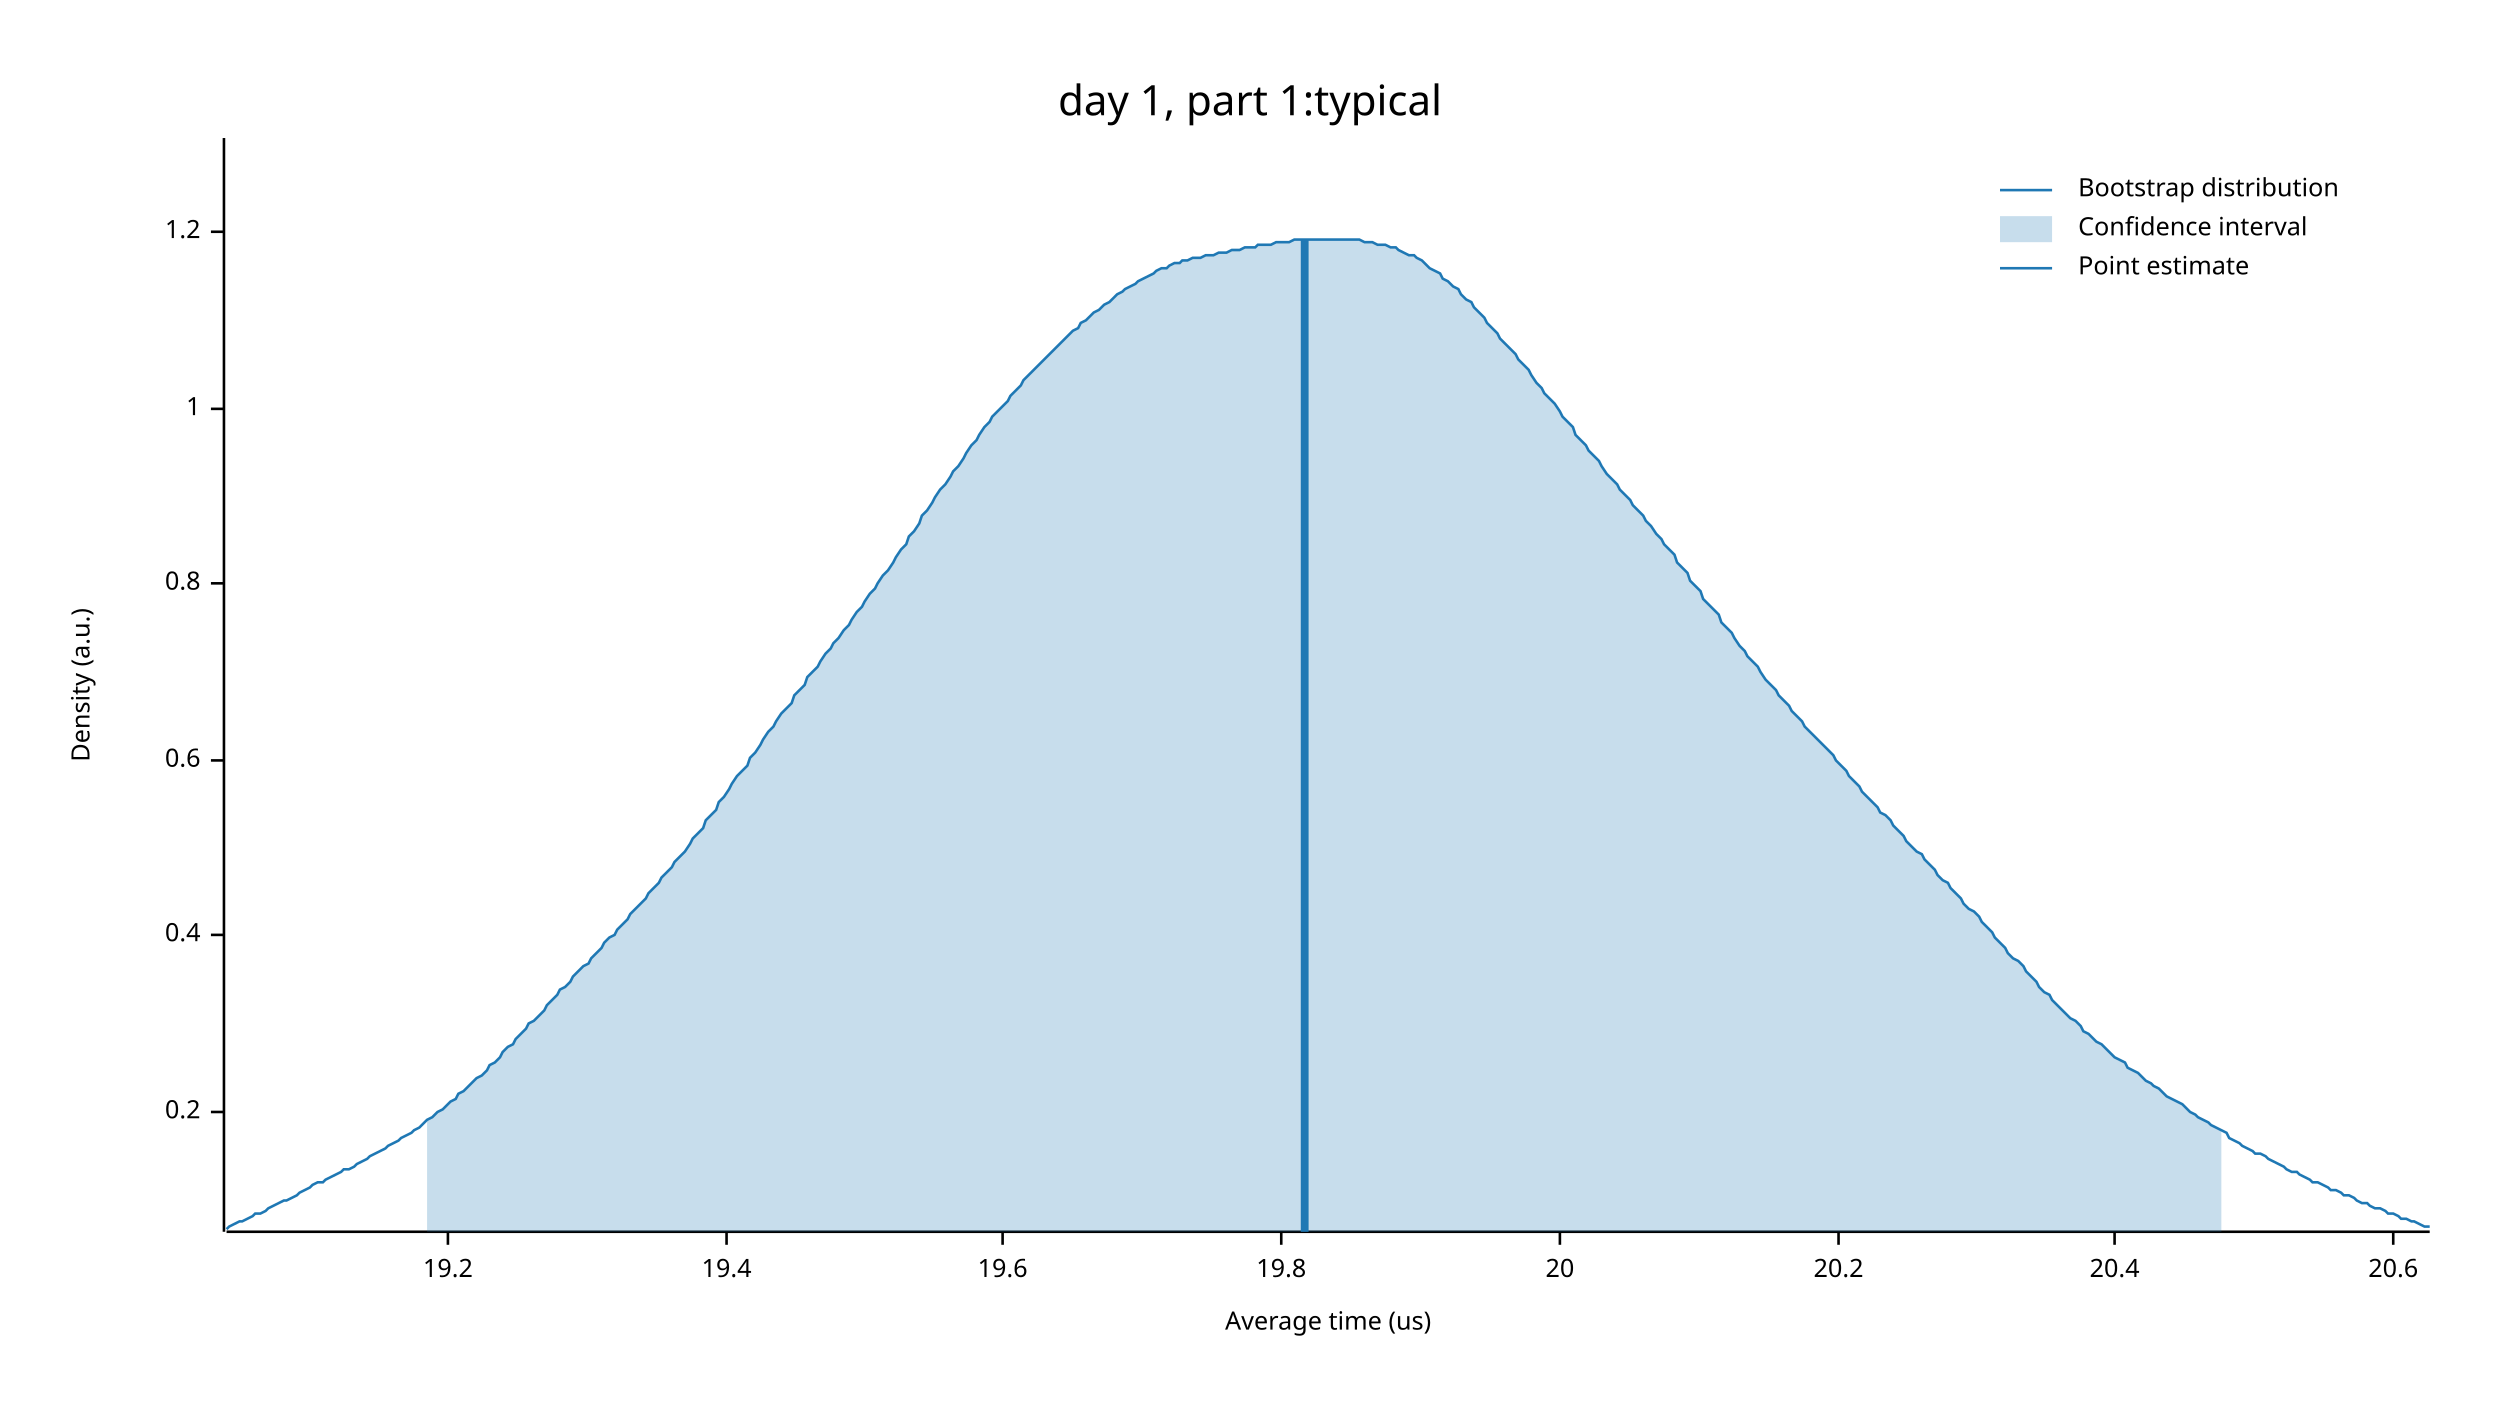
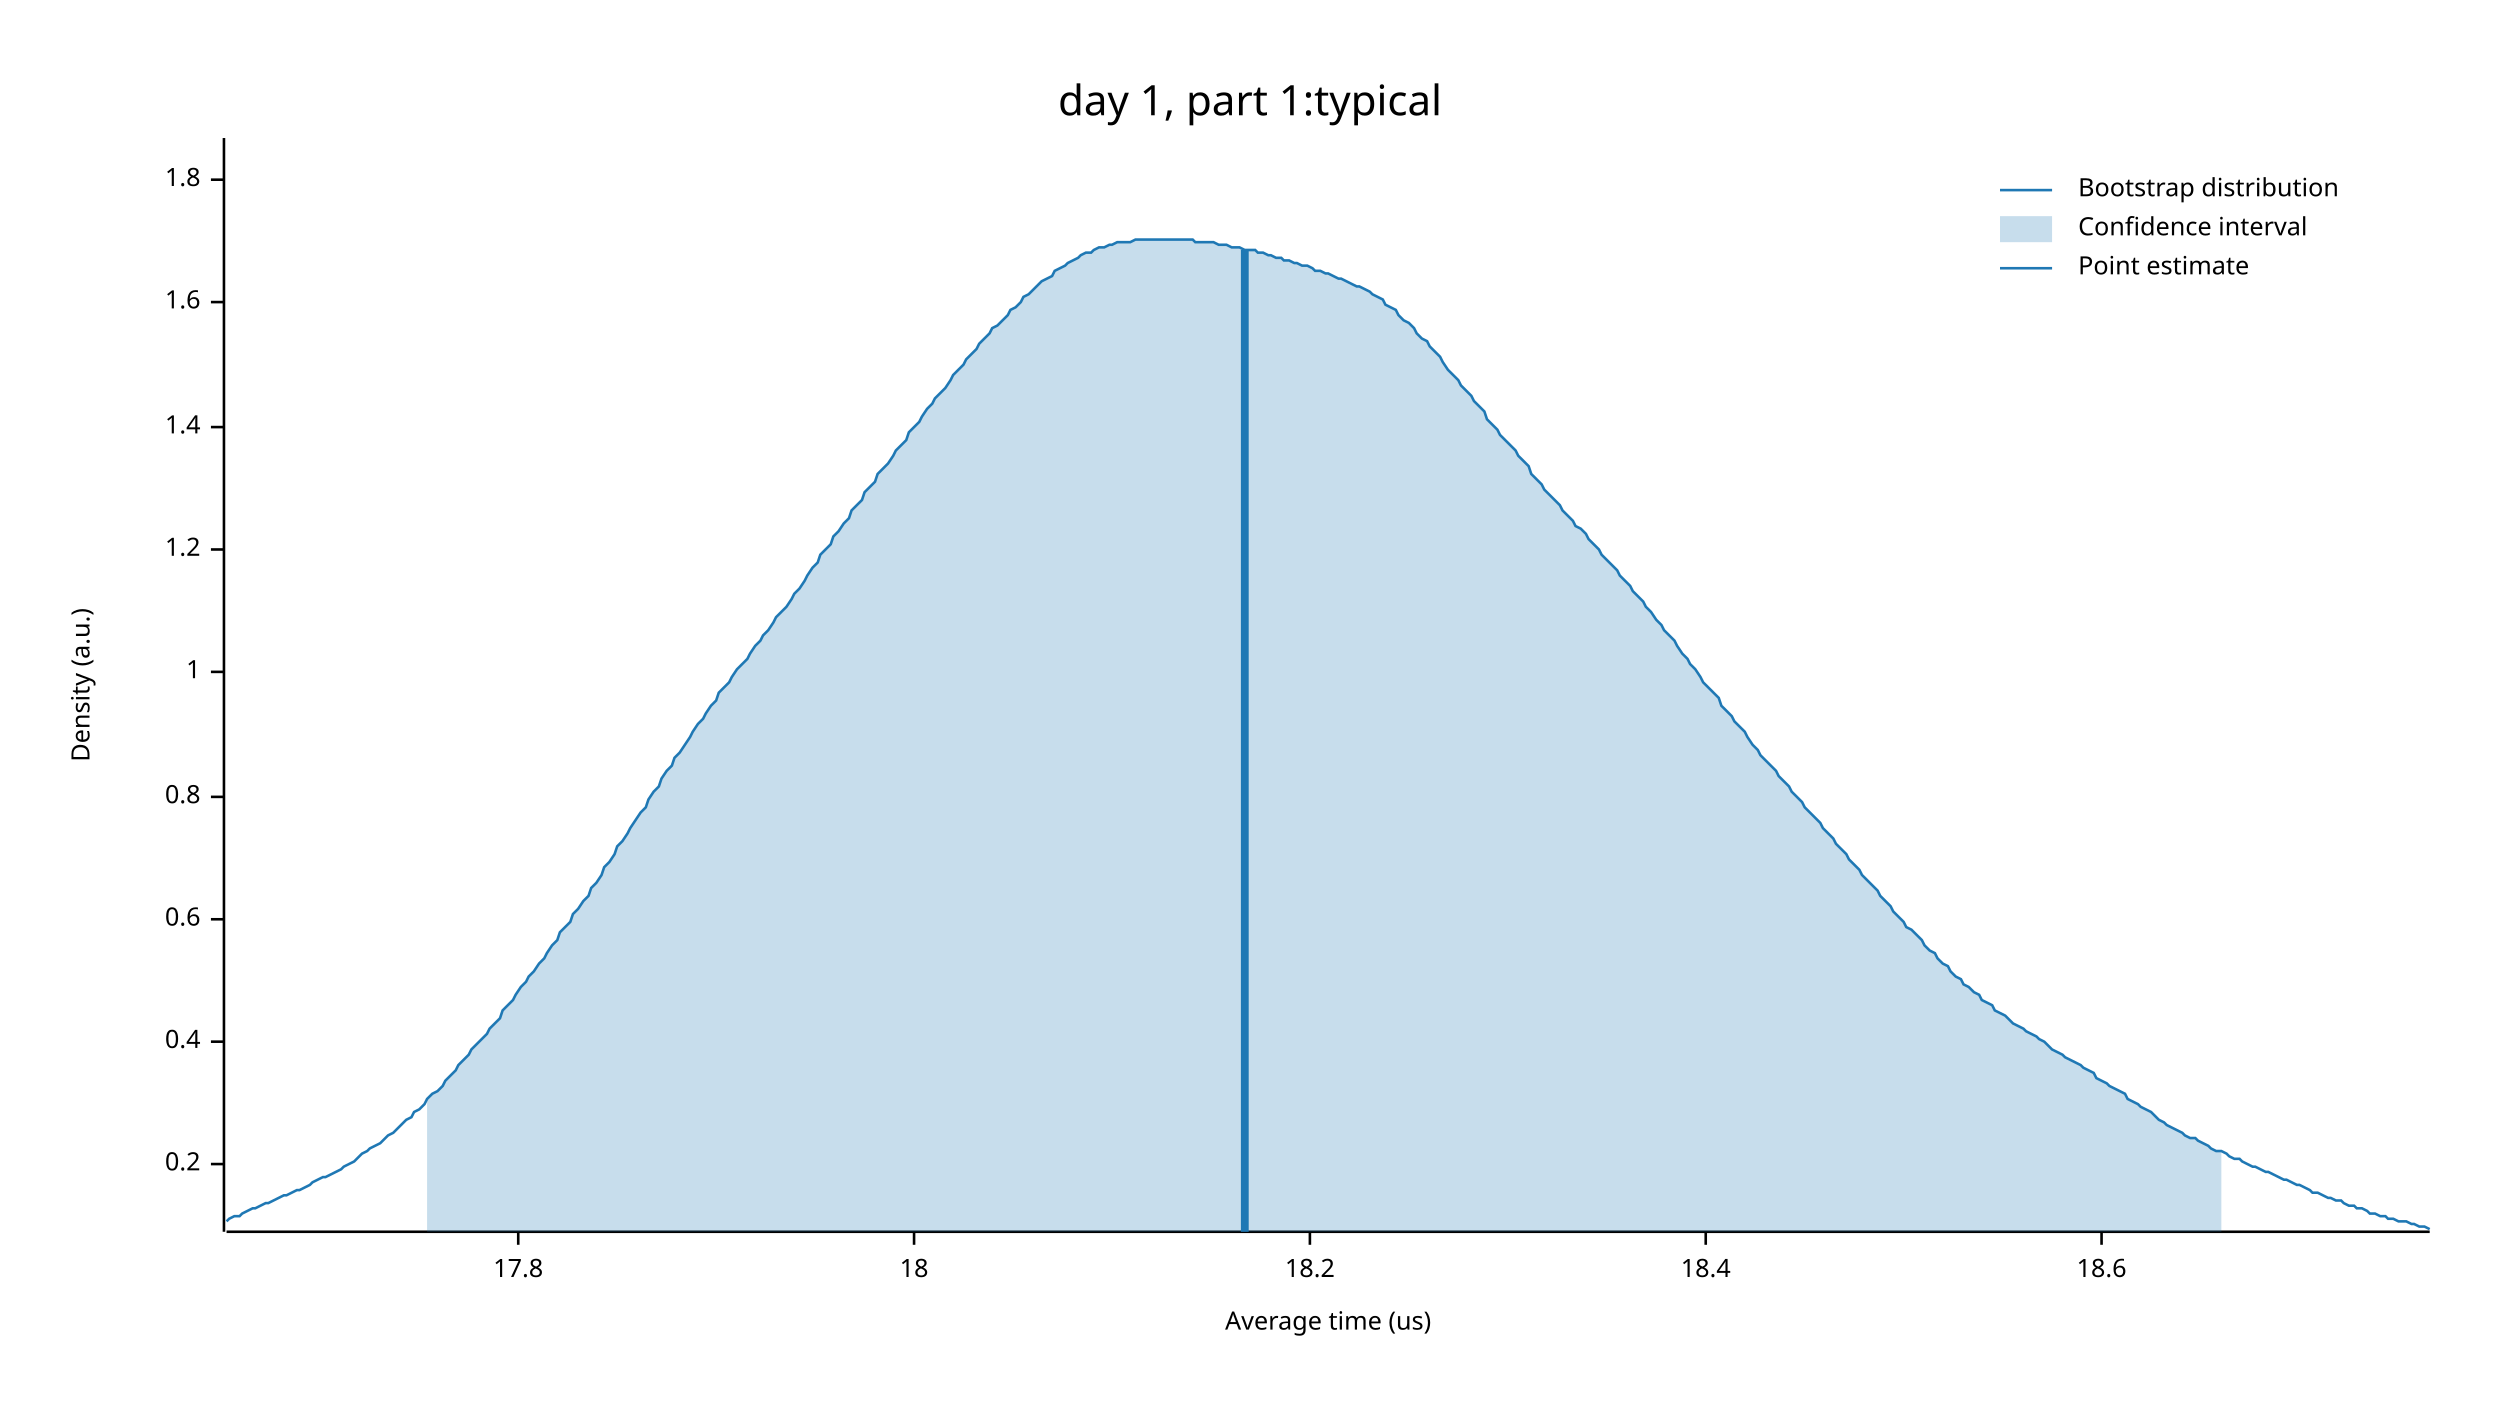
<svg xmlns="http://www.w3.org/2000/svg" width="960" height="540" viewBox="0 0 960 540">
  <text x="480" y="32" dy="0.76em" text-anchor="middle" font-family="sans-serif" font-size="16.129" opacity="1" fill="#000000">
day 1, part 1:typical
</text>
  <text x="27" y="263" dy="0.76em" text-anchor="middle" font-family="sans-serif" font-size="9.677" opacity="1" fill="#000000" transform="rotate(270, 27, 263)">
Density (a.u.)
</text>
  <text x="510" y="513" dy="-0.5ex" text-anchor="middle" font-family="sans-serif" font-size="9.677" opacity="1" fill="#000000">
Average time (us)
</text>
  <polyline fill="none" opacity="1" stroke="#000000" stroke-width="1" points="86,53 86,473 " />
-   <text x="77" y="427" dy="0.5ex" text-anchor="end" font-family="sans-serif" font-size="9.677" opacity="1" fill="#000000">
+   <text x="77" y="447" dy="0.5ex" text-anchor="end" font-family="sans-serif" font-size="9.677" opacity="1" fill="#000000">
0.2
</text>
-   <polyline fill="none" opacity="1" stroke="#000000" stroke-width="1" points="81,427 86,427 " />
-   <text x="77" y="359" dy="0.5ex" text-anchor="end" font-family="sans-serif" font-size="9.677" opacity="1" fill="#000000">
+   <polyline fill="none" opacity="1" stroke="#000000" stroke-width="1" points="81,447 86,447 " />
+   <text x="77" y="400" dy="0.5ex" text-anchor="end" font-family="sans-serif" font-size="9.677" opacity="1" fill="#000000">
0.4
</text>
-   <polyline fill="none" opacity="1" stroke="#000000" stroke-width="1" points="81,359 86,359 " />
-   <text x="77" y="292" dy="0.5ex" text-anchor="end" font-family="sans-serif" font-size="9.677" opacity="1" fill="#000000">
+   <polyline fill="none" opacity="1" stroke="#000000" stroke-width="1" points="81,400 86,400 " />
+   <text x="77" y="353" dy="0.5ex" text-anchor="end" font-family="sans-serif" font-size="9.677" opacity="1" fill="#000000">
0.6
</text>
-   <polyline fill="none" opacity="1" stroke="#000000" stroke-width="1" points="81,292 86,292 " />
-   <text x="77" y="224" dy="0.5ex" text-anchor="end" font-family="sans-serif" font-size="9.677" opacity="1" fill="#000000">
+   <polyline fill="none" opacity="1" stroke="#000000" stroke-width="1" points="81,353 86,353 " />
+   <text x="77" y="306" dy="0.5ex" text-anchor="end" font-family="sans-serif" font-size="9.677" opacity="1" fill="#000000">
0.8
</text>
-   <polyline fill="none" opacity="1" stroke="#000000" stroke-width="1" points="81,224 86,224 " />
-   <text x="77" y="157" dy="0.5ex" text-anchor="end" font-family="sans-serif" font-size="9.677" opacity="1" fill="#000000">
+   <polyline fill="none" opacity="1" stroke="#000000" stroke-width="1" points="81,306 86,306 " />
+   <text x="77" y="258" dy="0.5ex" text-anchor="end" font-family="sans-serif" font-size="9.677" opacity="1" fill="#000000">
1
</text>
-   <polyline fill="none" opacity="1" stroke="#000000" stroke-width="1" points="81,157 86,157 " />
-   <text x="77" y="89" dy="0.5ex" text-anchor="end" font-family="sans-serif" font-size="9.677" opacity="1" fill="#000000">
+   <polyline fill="none" opacity="1" stroke="#000000" stroke-width="1" points="81,258 86,258 " />
+   <text x="77" y="211" dy="0.5ex" text-anchor="end" font-family="sans-serif" font-size="9.677" opacity="1" fill="#000000">
1.2
</text>
-   <polyline fill="none" opacity="1" stroke="#000000" stroke-width="1" points="81,89 86,89 " />
+   <polyline fill="none" opacity="1" stroke="#000000" stroke-width="1" points="81,211 86,211 " />
+   <text x="77" y="164" dy="0.5ex" text-anchor="end" font-family="sans-serif" font-size="9.677" opacity="1" fill="#000000">
+ 1.4
+ </text>
+   <polyline fill="none" opacity="1" stroke="#000000" stroke-width="1" points="81,164 86,164 " />
+   <text x="77" y="116" dy="0.5ex" text-anchor="end" font-family="sans-serif" font-size="9.677" opacity="1" fill="#000000">
+ 1.6
+ </text>
+   <polyline fill="none" opacity="1" stroke="#000000" stroke-width="1" points="81,116 86,116 " />
+   <text x="77" y="69" dy="0.5ex" text-anchor="end" font-family="sans-serif" font-size="9.677" opacity="1" fill="#000000">
+ 1.8
+ </text>
+   <polyline fill="none" opacity="1" stroke="#000000" stroke-width="1" points="81,69 86,69 " />
  <polyline fill="none" opacity="1" stroke="#000000" stroke-width="1" points="87,473 933,473 " />
-   <text x="172" y="483" dy="0.76em" text-anchor="middle" font-family="sans-serif" font-size="9.677" opacity="1" fill="#000000">
- 19.2
+   <text x="199" y="483" dy="0.76em" text-anchor="middle" font-family="sans-serif" font-size="9.677" opacity="1" fill="#000000">
+ 17.8
</text>
-   <polyline fill="none" opacity="1" stroke="#000000" stroke-width="1" points="172,473 172,478 " />
-   <text x="279" y="483" dy="0.76em" text-anchor="middle" font-family="sans-serif" font-size="9.677" opacity="1" fill="#000000">
- 19.4
+   <polyline fill="none" opacity="1" stroke="#000000" stroke-width="1" points="199,473 199,478 " />
+   <text x="351" y="483" dy="0.76em" text-anchor="middle" font-family="sans-serif" font-size="9.677" opacity="1" fill="#000000">
+ 18
</text>
-   <polyline fill="none" opacity="1" stroke="#000000" stroke-width="1" points="279,473 279,478 " />
-   <text x="385" y="483" dy="0.76em" text-anchor="middle" font-family="sans-serif" font-size="9.677" opacity="1" fill="#000000">
- 19.6
+   <polyline fill="none" opacity="1" stroke="#000000" stroke-width="1" points="351,473 351,478 " />
+   <text x="503" y="483" dy="0.76em" text-anchor="middle" font-family="sans-serif" font-size="9.677" opacity="1" fill="#000000">
+ 18.2
</text>
-   <polyline fill="none" opacity="1" stroke="#000000" stroke-width="1" points="385,473 385,478 " />
-   <text x="492" y="483" dy="0.76em" text-anchor="middle" font-family="sans-serif" font-size="9.677" opacity="1" fill="#000000">
- 19.8
+   <polyline fill="none" opacity="1" stroke="#000000" stroke-width="1" points="503,473 503,478 " />
+   <text x="655" y="483" dy="0.76em" text-anchor="middle" font-family="sans-serif" font-size="9.677" opacity="1" fill="#000000">
+ 18.4
</text>
-   <polyline fill="none" opacity="1" stroke="#000000" stroke-width="1" points="492,473 492,478 " />
-   <text x="599" y="483" dy="0.76em" text-anchor="middle" font-family="sans-serif" font-size="9.677" opacity="1" fill="#000000">
- 20
+   <polyline fill="none" opacity="1" stroke="#000000" stroke-width="1" points="655,473 655,478 " />
+   <text x="807" y="483" dy="0.76em" text-anchor="middle" font-family="sans-serif" font-size="9.677" opacity="1" fill="#000000">
+ 18.6
</text>
-   <polyline fill="none" opacity="1" stroke="#000000" stroke-width="1" points="599,473 599,478 " />
-   <text x="706" y="483" dy="0.76em" text-anchor="middle" font-family="sans-serif" font-size="9.677" opacity="1" fill="#000000">
- 20.2
- </text>
-   <polyline fill="none" opacity="1" stroke="#000000" stroke-width="1" points="706,473 706,478 " />
-   <text x="812" y="483" dy="0.76em" text-anchor="middle" font-family="sans-serif" font-size="9.677" opacity="1" fill="#000000">
- 20.4
- </text>
-   <polyline fill="none" opacity="1" stroke="#000000" stroke-width="1" points="812,473 812,478 " />
-   <text x="919" y="483" dy="0.76em" text-anchor="middle" font-family="sans-serif" font-size="9.677" opacity="1" fill="#000000">
- 20.6
- </text>
-   <polyline fill="none" opacity="1" stroke="#000000" stroke-width="1" points="919,473 919,478 " />
-   <polyline fill="none" opacity="1" stroke="#1F78B4" stroke-width="1" points="87,472 88,471 90,470 92,469 93,469 95,468 97,467 98,466 100,466 102,465 103,464 105,463 107,462 109,461 110,461 112,460 114,459 115,458 117,457 119,456 120,455 122,454 124,454 125,453 127,452 129,451 131,450 132,449 134,449 136,448 137,447 139,446 141,445 142,444 144,443 146,442 148,441 149,440 151,439 153,438 154,437 156,436 158,435 159,434 161,433 163,431 164,430 166,429 168,427 170,426 171,425 173,423 175,422 176,420 178,419 180,417 181,416 183,414 185,413 187,411 188,409 190,408 192,406 193,404 195,402 197,401 198,399 200,397 202,395 203,393 205,392 207,390 209,388 210,386 212,384 214,382 215,380 217,379 219,377 220,375 222,373 224,371 226,370 227,368 229,366 231,364 232,362 234,360 236,359 237,357 239,355 241,353 242,351 244,349 246,347 248,345 249,343 251,341 253,339 254,337 256,335 258,333 259,331 261,329 263,327 265,324 266,322 268,320 270,318 271,315 273,313 275,311 276,308 278,306 280,303 281,301 283,298 285,296 287,294 288,291 290,289 292,286 293,284 295,281 297,279 298,277 300,274 302,272 304,270 305,267 307,265 309,263 310,260 312,258 314,256 315,254 317,251 319,249 320,247 322,245 324,242 326,240 327,238 329,235 331,233 332,231 334,228 336,226 337,224 339,221 341,219 343,216 344,214 346,211 348,209 349,206 351,204 353,201 354,198 356,196 358,193 359,191 361,188 363,186 365,183 366,181 368,179 370,176 371,174 373,171 375,169 376,167 378,164 380,162 381,160 383,158 385,156 387,154 388,152 390,150 392,148 393,146 395,144 397,142 398,141 400,139 402,137 404,135 405,134 407,132 409,130 410,129 412,127 414,126 415,124 417,123 419,121 420,120 422,119 424,117 426,116 427,115 429,113 431,112 432,111 434,110 436,109 437,108 439,107 441,106 443,105 444,104 446,103 448,103 449,102 451,101 453,101 454,100 456,100 458,99 459,99 461,99 463,98 465,98 466,98 468,97 470,97 471,97 473,96 475,96 476,96 478,95 480,95 482,95 483,94 485,94 487,94 488,94 490,93 492,93 493,93 495,93 497,92 498,92 500,92 502,92 504,92 505,92 507,92 509,92 510,92 512,92 514,92 515,92 517,92 519,92 521,92 522,92 524,93 526,93 527,93 529,94 531,94 532,94 534,95 536,95 537,96 539,97 541,98 543,98 544,99 546,100 548,102 549,103 551,104 553,105 554,107 556,108 558,110 560,111 561,113 563,115 565,116 566,118 568,120 570,122 571,124 573,126 575,128 576,130 578,132 580,134 582,136 583,138 585,140 587,142 588,144 590,147 592,149 593,151 595,153 597,155 599,158 600,160 602,162 604,164 605,167 607,169 609,171 610,173 612,175 614,177 615,179 617,182 619,184 621,186 622,188 624,190 626,192 627,194 629,196 631,198 632,200 634,202 636,205 638,207 639,209 641,211 643,213 644,216 646,218 648,220 649,223 651,225 653,227 654,230 656,232 658,234 660,236 661,239 663,241 665,243 666,245 668,248 670,250 671,252 673,254 675,256 676,258 678,261 680,263 682,265 683,267 685,269 687,271 688,273 690,275 692,277 693,279 695,281 697,283 699,285 700,286 702,288 704,290 705,292 707,294 709,296 710,298 712,300 714,302 715,304 717,306 719,308 721,310 722,312 724,313 726,315 727,317 729,319 731,321 732,323 734,325 736,327 738,328 739,330 741,332 743,334 744,336 746,338 748,339 749,341 751,343 753,345 754,347 756,349 758,350 760,352 761,354 763,356 765,358 766,360 768,362 770,364 771,366 773,368 775,369 777,371 778,373 780,375 782,377 783,379 785,381 787,382 788,384 790,386 792,388 793,389 795,391 797,392 799,394 800,396 802,397 804,399 805,400 807,401 809,403 810,404 812,406 814,407 816,408 817,410 819,411 821,412 822,413 824,415 826,416 827,417 829,418 831,420 832,421 834,422 836,423 838,424 839,425 841,427 843,428 844,429 846,430 848,431 849,432 851,433 853,434 855,435 856,437 858,438 860,439 861,440 863,441 865,442 866,443 868,443 870,444 871,445 873,446 875,447 877,448 878,449 880,450 882,450 883,451 885,452 887,453 888,454 890,454 892,455 894,456 895,457 897,457 899,458 900,459 902,459 904,460 905,461 907,462 909,462 910,463 912,464 914,464 916,465 917,466 919,466 921,467 922,468 924,468 926,469 927,469 929,470 931,471 933,471 " />
-   <polygon opacity="0.25" fill="#1F78B4" points="164,430 166,429 168,427 170,426 171,425 173,423 175,422 176,420 178,419 180,417 181,416 183,414 185,413 187,411 188,409 190,408 192,406 193,404 195,402 197,401 198,399 200,397 202,395 203,393 205,392 207,390 209,388 210,386 212,384 214,382 215,380 217,379 219,377 220,375 222,373 224,371 226,370 227,368 229,366 231,364 232,362 234,360 236,359 237,357 239,355 241,353 242,351 244,349 246,347 248,345 249,343 251,341 253,339 254,337 256,335 258,333 259,331 261,329 263,327 265,324 266,322 268,320 270,318 271,315 273,313 275,311 276,308 278,306 280,303 281,301 283,298 285,296 287,294 288,291 290,289 292,286 293,284 295,281 297,279 298,277 300,274 302,272 304,270 305,267 307,265 309,263 310,260 312,258 314,256 315,254 317,251 319,249 320,247 322,245 324,242 326,240 327,238 329,235 331,233 332,231 334,228 336,226 337,224 339,221 341,219 343,216 344,214 346,211 348,209 349,206 351,204 353,201 354,198 356,196 358,193 359,191 361,188 363,186 365,183 366,181 368,179 370,176 371,174 373,171 375,169 376,167 378,164 380,162 381,160 383,158 385,156 387,154 388,152 390,150 392,148 393,146 395,144 397,142 398,141 400,139 402,137 404,135 405,134 407,132 409,130 410,129 412,127 414,126 415,124 417,123 419,121 420,120 422,119 424,117 426,116 427,115 429,113 431,112 432,111 434,110 436,109 437,108 439,107 441,106 443,105 444,104 446,103 448,103 449,102 451,101 453,101 454,100 456,100 458,99 459,99 461,99 463,98 465,98 466,98 468,97 470,97 471,97 473,96 475,96 476,96 478,95 480,95 482,95 483,94 485,94 487,94 488,94 490,93 492,93 493,93 495,93 497,92 498,92 500,92 502,92 504,92 505,92 507,92 509,92 510,92 512,92 514,92 515,92 517,92 519,92 521,92 522,92 524,93 526,93 527,93 529,94 531,94 532,94 534,95 536,95 537,96 539,97 541,98 543,98 544,99 546,100 548,102 549,103 551,104 553,105 554,107 556,108 558,110 560,111 561,113 563,115 565,116 566,118 568,120 570,122 571,124 573,126 575,128 576,130 578,132 580,134 582,136 583,138 585,140 587,142 588,144 590,147 592,149 593,151 595,153 597,155 599,158 600,160 602,162 604,164 605,167 607,169 609,171 610,173 612,175 614,177 615,179 617,182 619,184 621,186 622,188 624,190 626,192 627,194 629,196 631,198 632,200 634,202 636,205 638,207 639,209 641,211 643,213 644,216 646,218 648,220 649,223 651,225 653,227 654,230 656,232 658,234 660,236 661,239 663,241 665,243 666,245 668,248 670,250 671,252 673,254 675,256 676,258 678,261 680,263 682,265 683,267 685,269 687,271 688,273 690,275 692,277 693,279 695,281 697,283 699,285 700,286 702,288 704,290 705,292 707,294 709,296 710,298 712,300 714,302 715,304 717,306 719,308 721,310 722,312 724,313 726,315 727,317 729,319 731,321 732,323 734,325 736,327 738,328 739,330 741,332 743,334 744,336 746,338 748,339 749,341 751,343 753,345 754,347 756,349 758,350 760,352 761,354 763,356 765,358 766,360 768,362 770,364 771,366 773,368 775,369 777,371 778,373 780,375 782,377 783,379 785,381 787,382 788,384 790,386 792,388 793,389 795,391 797,392 799,394 800,396 802,397 804,399 805,400 807,401 809,403 810,404 812,406 814,407 816,408 817,410 819,411 821,412 822,413 824,415 826,416 827,417 829,418 831,420 832,421 834,422 836,423 838,424 839,425 841,427 843,428 844,429 846,430 848,431 849,432 851,433 853,434 853,473 164,473 " />
-   <polyline fill="none" opacity="1" stroke="#1F78B4" stroke-width="3" points="501,473 501,92 " />
+   <polyline fill="none" opacity="1" stroke="#000000" stroke-width="1" points="807,473 807,478 " />
+   <polyline fill="none" opacity="1" stroke="#1F78B4" stroke-width="1" points="87,469 88,468 90,467 92,467 93,466 95,465 97,464 98,464 100,463 102,462 103,462 105,461 107,460 109,459 110,459 112,458 114,457 115,457 117,456 119,455 120,454 122,453 124,452 125,452 127,451 129,450 131,449 132,448 134,447 136,446 137,445 139,443 141,442 142,441 144,440 146,439 148,437 149,436 151,435 153,433 154,432 156,430 158,429 159,427 161,426 163,424 164,422 166,420 168,419 170,417 171,415 173,413 175,411 176,409 178,407 180,405 181,403 183,401 185,399 187,397 188,395 190,393 192,391 193,388 195,386 197,384 198,382 200,379 202,377 203,375 205,373 207,370 209,368 210,366 212,363 214,361 215,358 217,356 219,354 220,351 222,349 224,346 226,344 227,341 229,339 231,336 232,333 234,331 236,328 237,325 239,323 241,320 242,318 244,315 246,312 248,310 249,307 251,304 253,302 254,299 256,296 258,294 259,291 261,289 263,286 265,283 266,281 268,278 270,276 271,274 273,271 275,269 276,266 278,264 280,262 281,260 283,257 285,255 287,253 288,251 290,248 292,246 293,244 295,242 297,239 298,237 300,235 302,233 304,230 305,228 307,226 309,223 310,221 312,218 314,216 315,213 317,211 319,209 320,206 322,204 324,201 326,199 327,196 329,194 331,192 332,189 334,187 336,185 337,182 339,180 341,178 343,175 344,173 346,171 348,169 349,166 351,164 353,162 354,160 356,157 358,155 359,153 361,151 363,149 365,146 366,144 368,142 370,140 371,138 373,136 375,134 376,132 378,130 380,128 381,126 383,125 385,123 387,121 388,119 390,118 392,116 393,114 395,113 397,111 398,110 400,108 402,107 404,106 405,104 407,103 409,102 410,101 412,100 414,99 415,98 417,97 419,97 420,96 422,95 424,95 426,94 427,94 429,93 431,93 432,93 434,93 436,92 437,92 439,92 441,92 443,92 444,92 446,92 448,92 449,92 451,92 453,92 454,92 456,92 458,92 459,93 461,93 463,93 465,93 466,93 468,94 470,94 471,94 473,95 475,95 476,95 478,96 480,96 482,96 483,97 485,97 487,98 488,98 490,99 492,99 493,100 495,100 497,101 498,101 500,102 502,102 504,103 505,104 507,104 509,105 510,105 512,106 514,107 515,107 517,108 519,109 521,110 522,110 524,111 526,112 527,113 529,114 531,115 532,117 534,118 536,119 537,121 539,123 541,124 543,126 544,128 546,130 548,131 549,133 551,135 553,137 554,139 556,142 558,144 560,146 561,148 563,150 565,152 566,154 568,156 570,158 571,161 573,163 575,165 576,167 578,169 580,171 582,173 583,175 585,177 587,179 588,182 590,184 592,186 593,188 595,190 597,192 599,194 600,196 602,198 604,200 605,202 607,203 609,205 610,207 612,209 614,211 615,213 617,215 619,217 621,219 622,221 624,223 626,225 627,227 629,229 631,231 632,233 634,235 636,238 638,240 639,242 641,244 643,246 644,248 646,251 648,253 649,255 651,257 653,260 654,262 656,264 658,266 660,268 661,271 663,273 665,275 666,277 668,279 670,281 671,283 673,286 675,288 676,290 678,292 680,294 682,296 683,298 685,300 687,302 688,304 690,306 692,308 693,310 695,312 697,314 699,316 700,318 702,320 704,322 705,324 707,326 709,328 710,330 712,332 714,334 715,336 717,338 719,340 721,342 722,344 724,346 726,348 727,350 729,352 731,354 732,356 734,357 736,359 738,361 739,363 741,365 743,366 744,368 746,370 748,371 749,373 751,375 753,376 754,378 756,379 758,381 760,382 761,384 763,385 765,386 766,388 768,389 770,390 771,391 773,393 775,394 777,395 778,396 780,397 782,398 783,399 785,400 787,402 788,403 790,404 792,405 793,406 795,407 797,408 799,409 800,410 802,411 804,412 805,414 807,415 809,416 810,417 812,418 814,419 816,420 817,422 819,423 821,424 822,425 824,426 826,427 827,428 829,430 831,431 832,432 834,433 836,434 838,435 839,436 841,437 843,437 844,438 846,439 848,440 849,441 851,442 853,442 855,443 856,444 858,445 860,445 861,446 863,447 865,448 866,448 868,449 870,450 871,450 873,451 875,452 877,453 878,453 880,454 882,455 883,455 885,456 887,457 888,458 890,458 892,459 894,460 895,460 897,461 899,461 900,462 902,463 904,463 905,464 907,464 909,465 910,466 912,466 914,467 916,467 917,468 919,468 921,469 922,469 924,469 926,470 927,470 929,471 931,471 933,472 " />
+   <polygon opacity="0.25" fill="#1F78B4" points="164,422 166,420 168,419 170,417 171,415 173,413 175,411 176,409 178,407 180,405 181,403 183,401 185,399 187,397 188,395 190,393 192,391 193,388 195,386 197,384 198,382 200,379 202,377 203,375 205,373 207,370 209,368 210,366 212,363 214,361 215,358 217,356 219,354 220,351 222,349 224,346 226,344 227,341 229,339 231,336 232,333 234,331 236,328 237,325 239,323 241,320 242,318 244,315 246,312 248,310 249,307 251,304 253,302 254,299 256,296 258,294 259,291 261,289 263,286 265,283 266,281 268,278 270,276 271,274 273,271 275,269 276,266 278,264 280,262 281,260 283,257 285,255 287,253 288,251 290,248 292,246 293,244 295,242 297,239 298,237 300,235 302,233 304,230 305,228 307,226 309,223 310,221 312,218 314,216 315,213 317,211 319,209 320,206 322,204 324,201 326,199 327,196 329,194 331,192 332,189 334,187 336,185 337,182 339,180 341,178 343,175 344,173 346,171 348,169 349,166 351,164 353,162 354,160 356,157 358,155 359,153 361,151 363,149 365,146 366,144 368,142 370,140 371,138 373,136 375,134 376,132 378,130 380,128 381,126 383,125 385,123 387,121 388,119 390,118 392,116 393,114 395,113 397,111 398,110 400,108 402,107 404,106 405,104 407,103 409,102 410,101 412,100 414,99 415,98 417,97 419,97 420,96 422,95 424,95 426,94 427,94 429,93 431,93 432,93 434,93 436,92 437,92 439,92 441,92 443,92 444,92 446,92 448,92 449,92 451,92 453,92 454,92 456,92 458,92 459,93 461,93 463,93 465,93 466,93 468,94 470,94 471,94 473,95 475,95 476,95 478,96 480,96 482,96 483,97 485,97 487,98 488,98 490,99 492,99 493,100 495,100 497,101 498,101 500,102 502,102 504,103 505,104 507,104 509,105 510,105 512,106 514,107 515,107 517,108 519,109 521,110 522,110 524,111 526,112 527,113 529,114 531,115 532,117 534,118 536,119 537,121 539,123 541,124 543,126 544,128 546,130 548,131 549,133 551,135 553,137 554,139 556,142 558,144 560,146 561,148 563,150 565,152 566,154 568,156 570,158 571,161 573,163 575,165 576,167 578,169 580,171 582,173 583,175 585,177 587,179 588,182 590,184 592,186 593,188 595,190 597,192 599,194 600,196 602,198 604,200 605,202 607,203 609,205 610,207 612,209 614,211 615,213 617,215 619,217 621,219 622,221 624,223 626,225 627,227 629,229 631,231 632,233 634,235 636,238 638,240 639,242 641,244 643,246 644,248 646,251 648,253 649,255 651,257 653,260 654,262 656,264 658,266 660,268 661,271 663,273 665,275 666,277 668,279 670,281 671,283 673,286 675,288 676,290 678,292 680,294 682,296 683,298 685,300 687,302 688,304 690,306 692,308 693,310 695,312 697,314 699,316 700,318 702,320 704,322 705,324 707,326 709,328 710,330 712,332 714,334 715,336 717,338 719,340 721,342 722,344 724,346 726,348 727,350 729,352 731,354 732,356 734,357 736,359 738,361 739,363 741,365 743,366 744,368 746,370 748,371 749,373 751,375 753,376 754,378 756,379 758,381 760,382 761,384 763,385 765,386 766,388 768,389 770,390 771,391 773,393 775,394 777,395 778,396 780,397 782,398 783,399 785,400 787,402 788,403 790,404 792,405 793,406 795,407 797,408 799,409 800,410 802,411 804,412 805,414 807,415 809,416 810,417 812,418 814,419 816,420 817,422 819,423 821,424 822,425 824,426 826,427 827,428 829,430 831,431 832,432 834,433 836,434 838,435 839,436 841,437 843,437 844,438 846,439 848,440 849,441 851,442 853,442 853,473 164,473 " />
+   <polyline fill="none" opacity="1" stroke="#1F78B4" stroke-width="3" points="478,473 478,96 " />
  <text x="798" y="68" dy="0.76em" text-anchor="start" font-family="sans-serif" font-size="9.677" opacity="1" fill="#000000">
Bootstrap distribution
</text>
  <text x="798" y="83" dy="0.76em" text-anchor="start" font-family="sans-serif" font-size="9.677" opacity="1" fill="#000000">
Confidence interval
</text>
  <text x="798" y="98" dy="0.76em" text-anchor="start" font-family="sans-serif" font-size="9.677" opacity="1" fill="#000000">
Point estimate
</text>
  <polyline fill="none" opacity="1" stroke="#1F78B4" stroke-width="1" points="768,73 788,73 " />
  <rect x="768" y="83" width="20" height="10" opacity="0.25" fill="#1F78B4" stroke="none" />
  <polyline fill="none" opacity="1" stroke="#1F78B4" stroke-width="1" points="768,103 788,103 " />
</svg>
